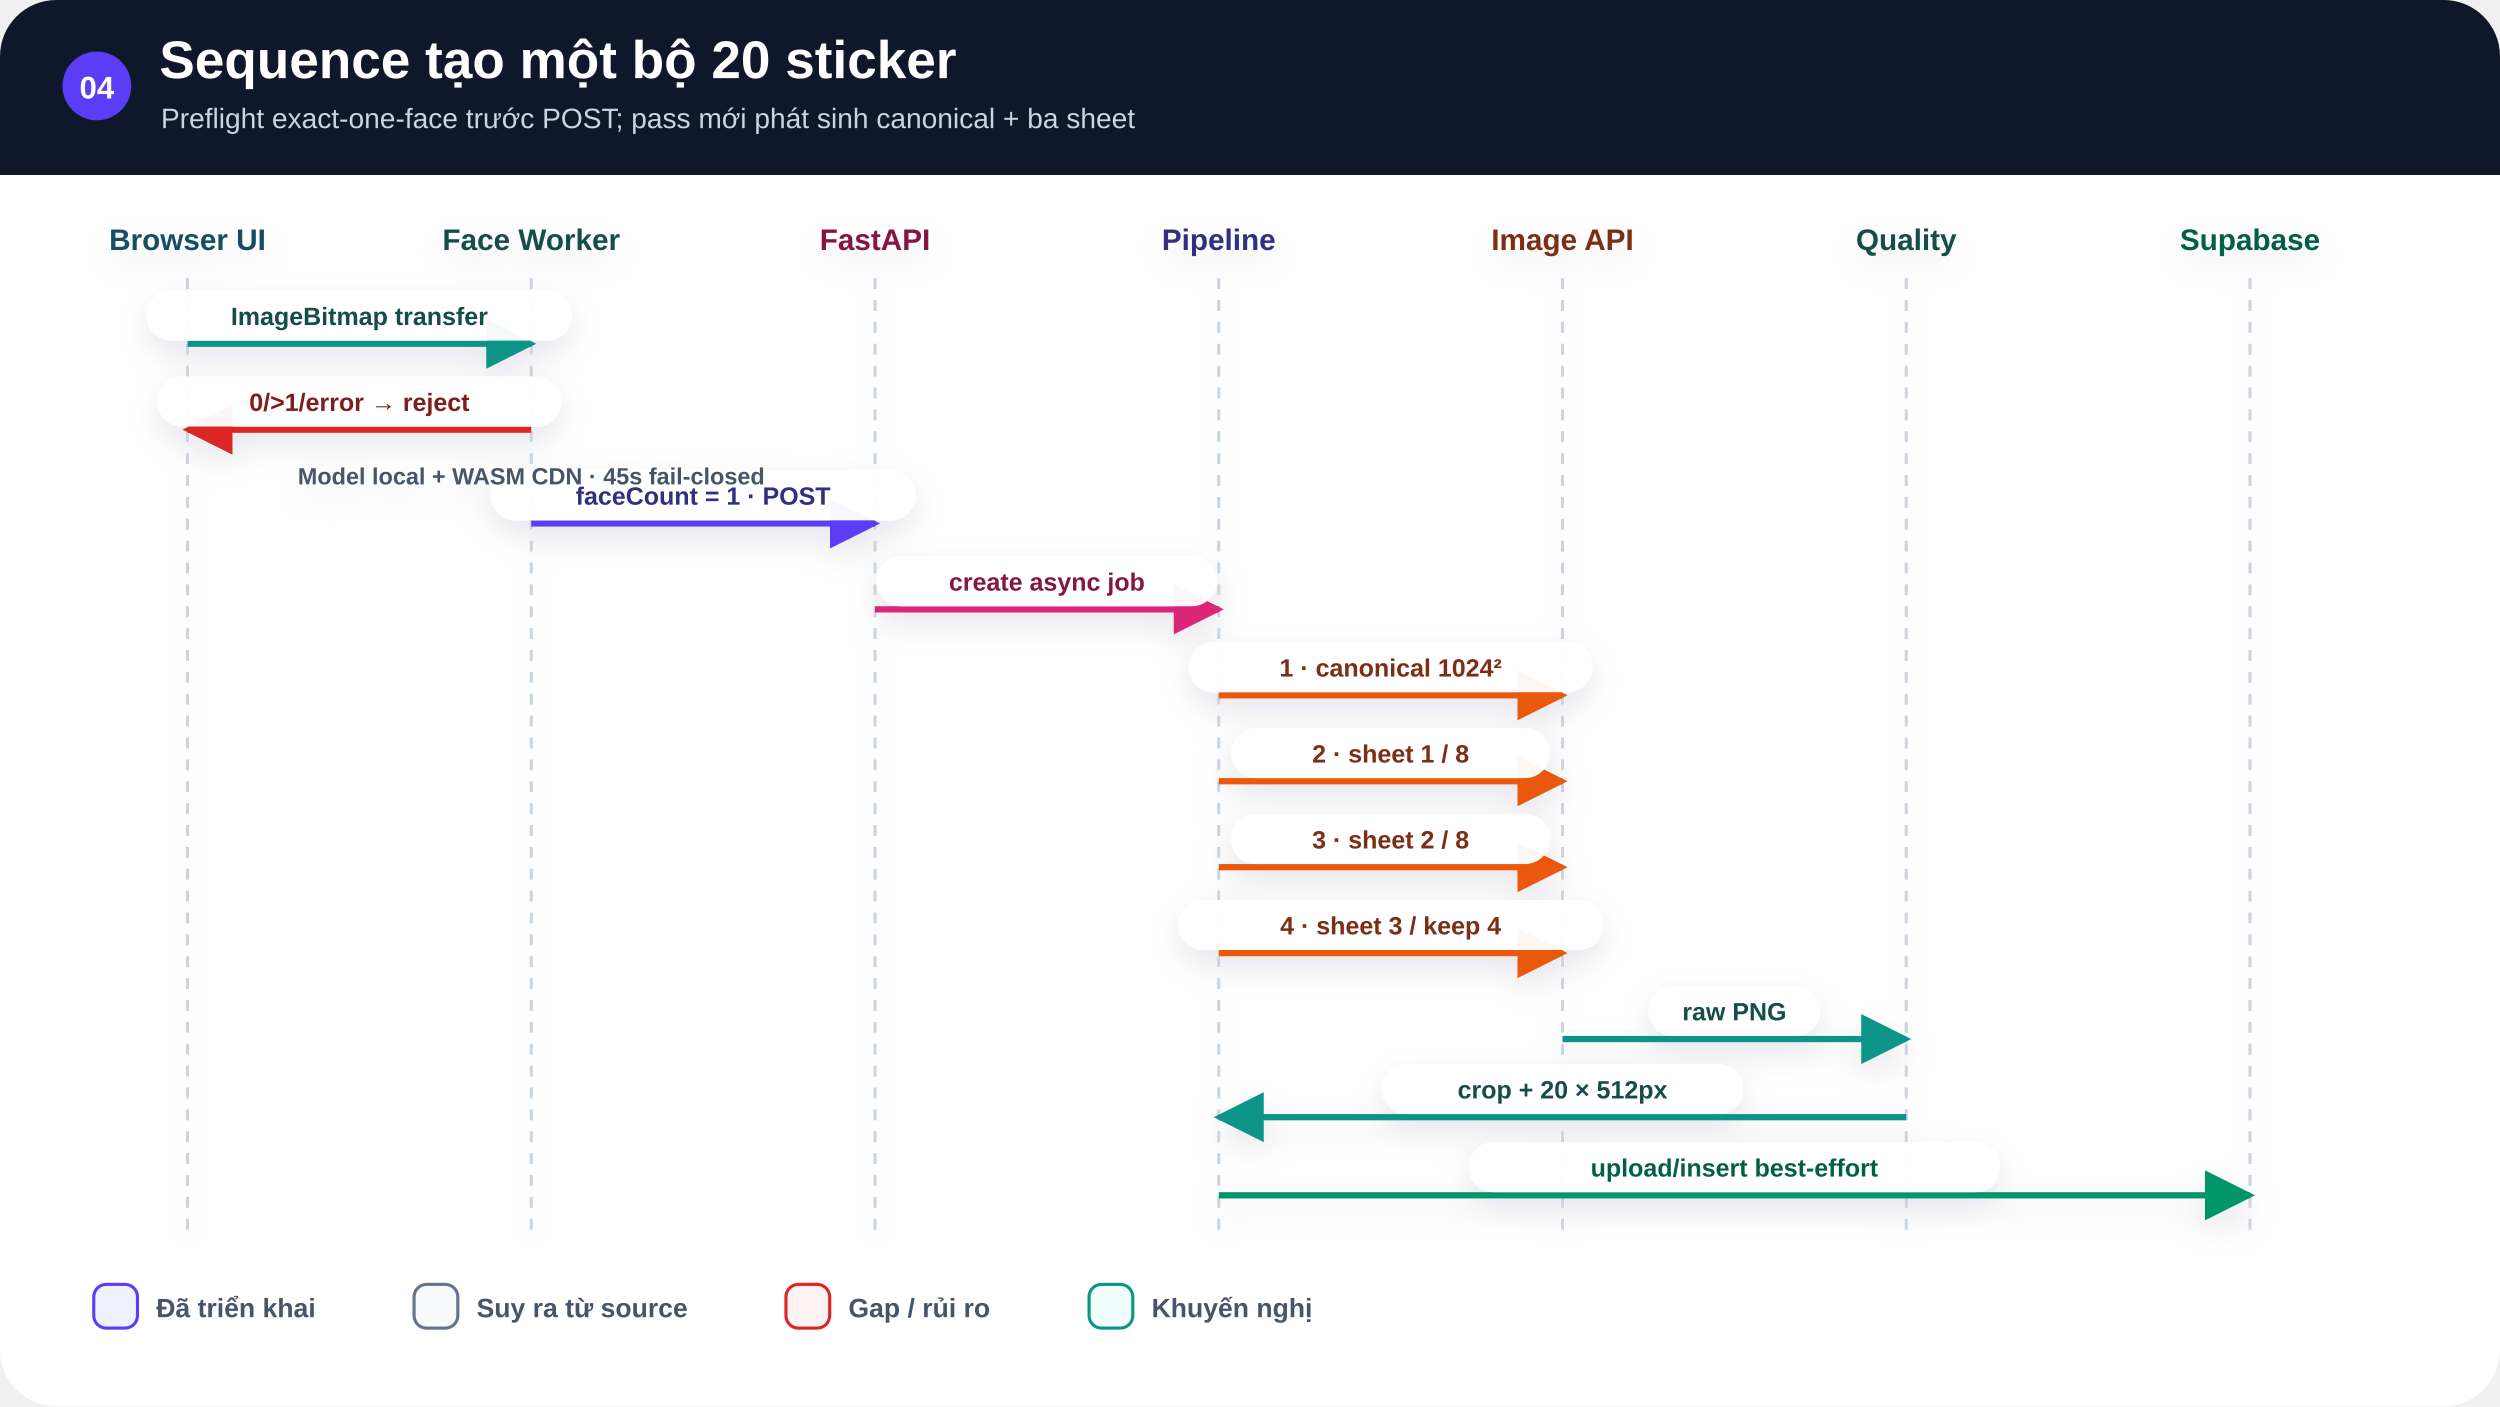
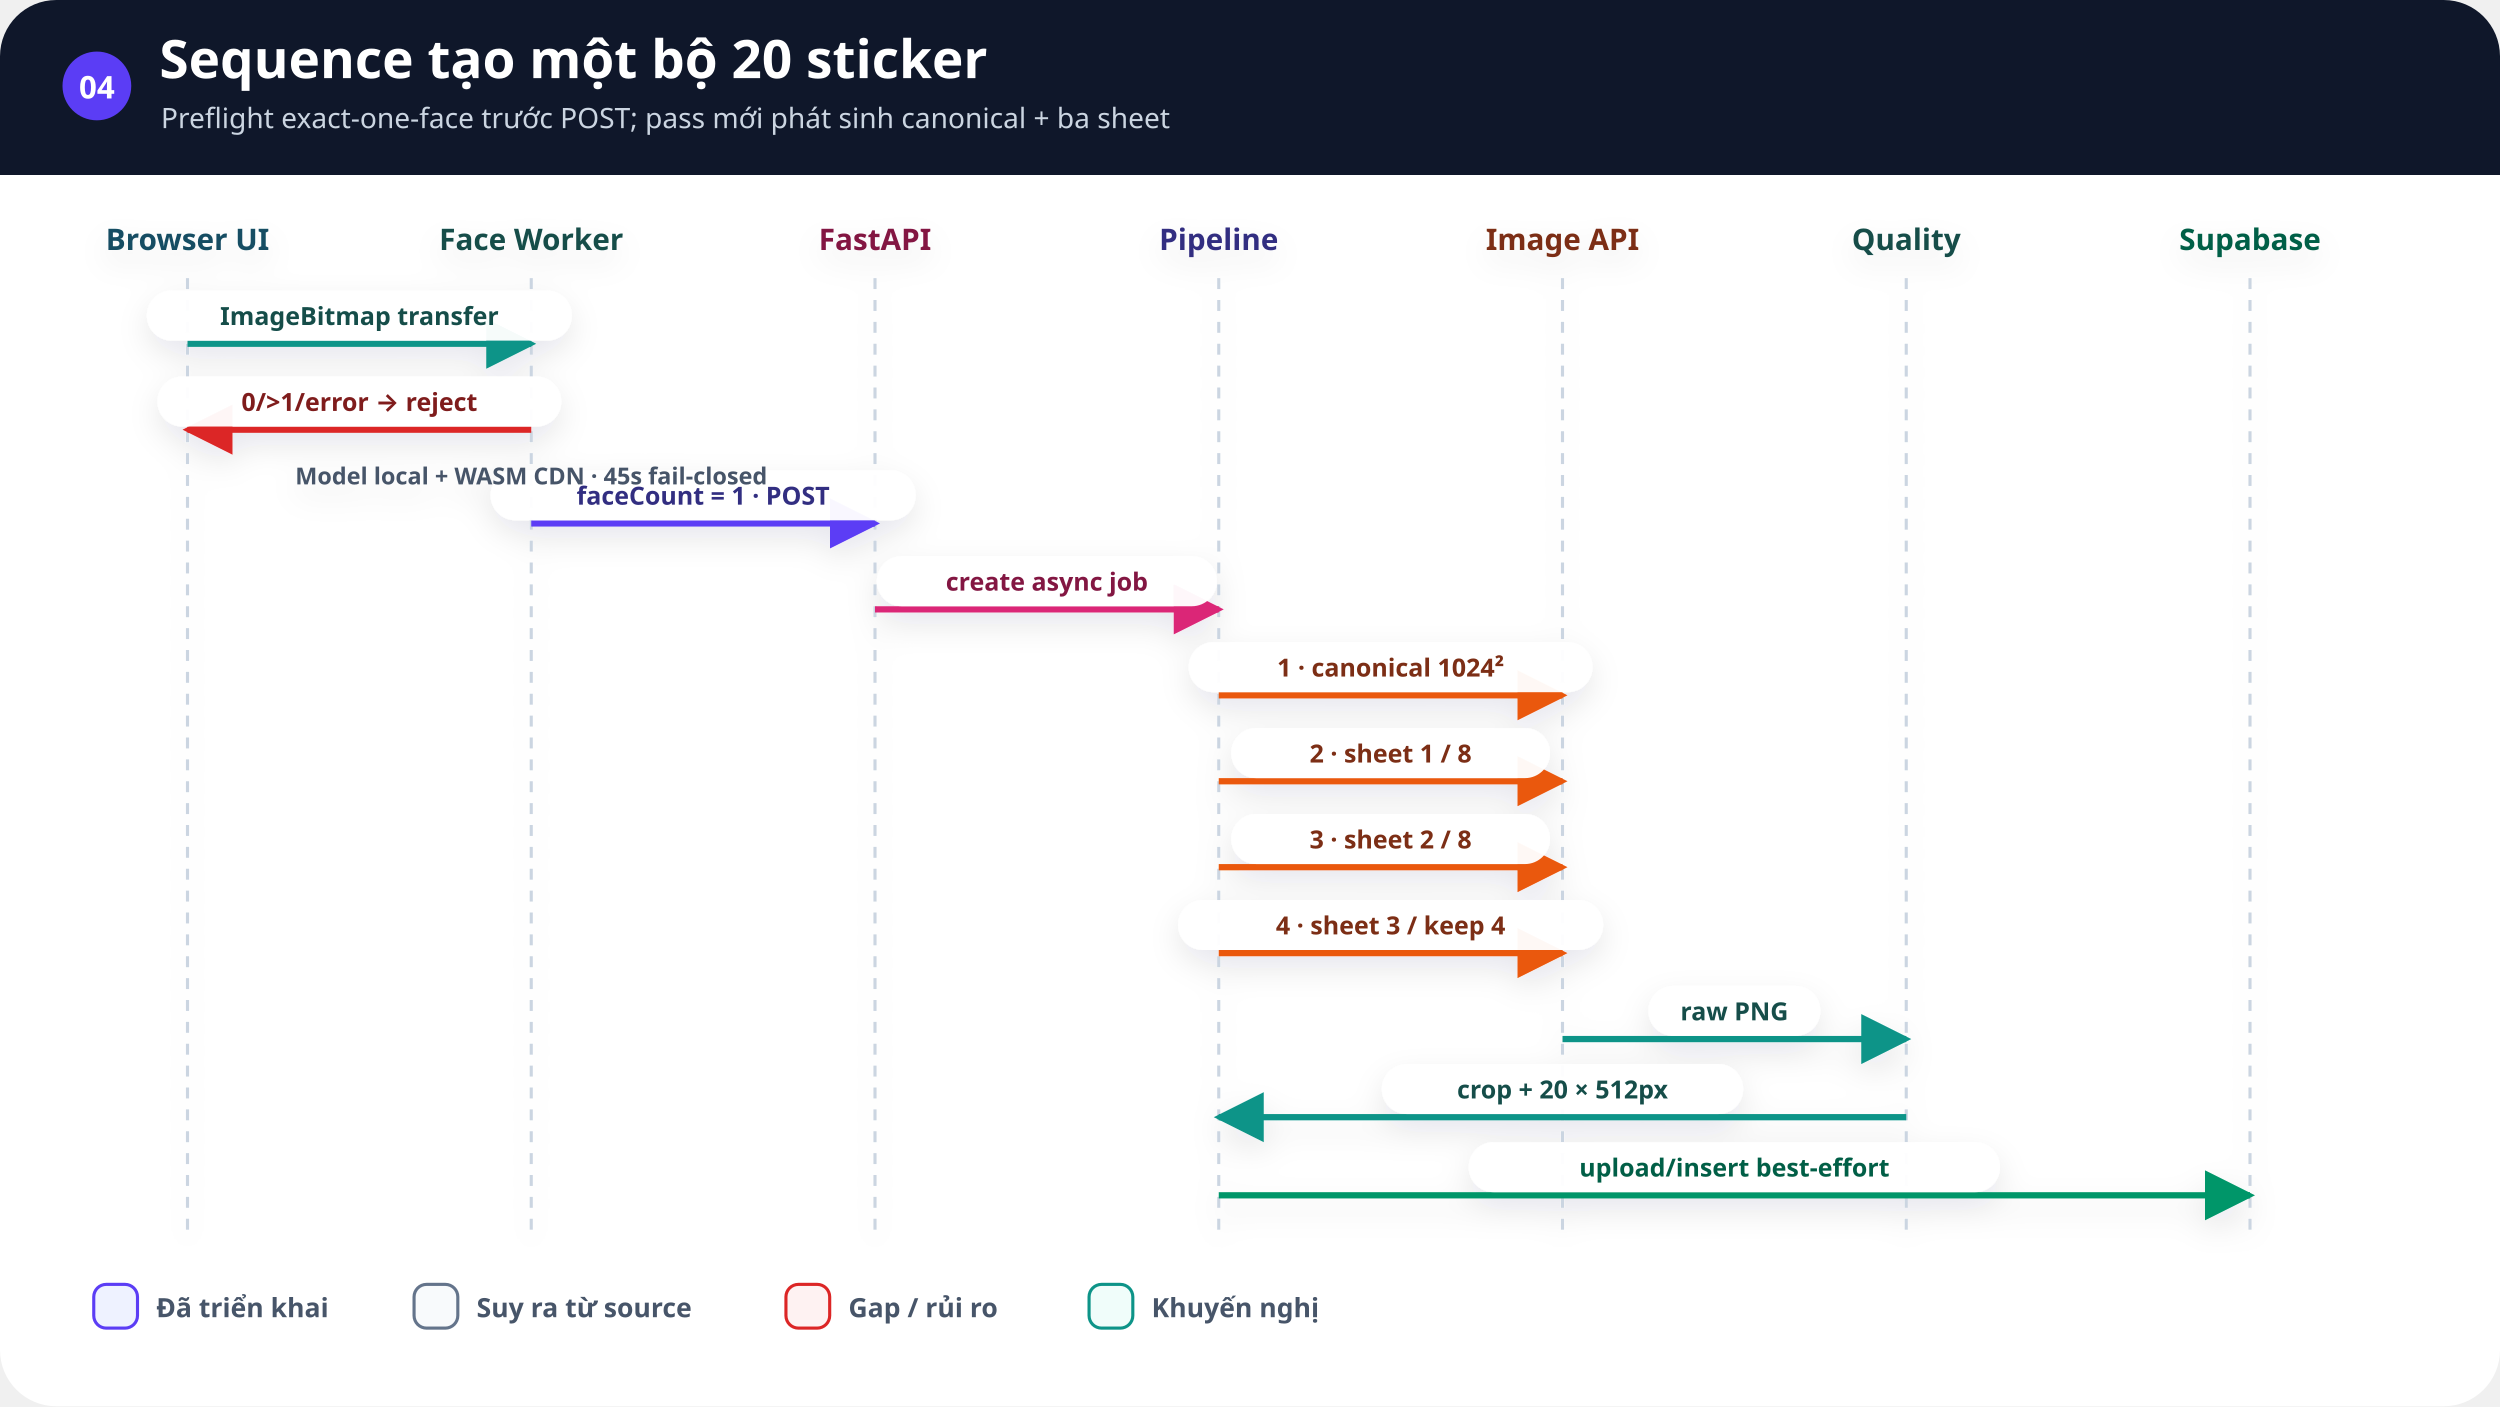
<svg xmlns="http://www.w3.org/2000/svg" width="1600" height="900" viewBox="0 0 1600 900">
  <defs>
    <filter id="shadow-generation-sequence" x="-20%" y="-20%" width="140%" height="140%">
      <feDropShadow dx="0" dy="8" stdDeviation="10" flood-color="#0F172A" flood-opacity="0.10" />
    </filter>
    <marker id="arrow-generation-sequence-client" viewBox="0 0 10 10" refX="9" refY="5" markerWidth="8" markerHeight="8" orient="auto-start-reverse">
      <path d="M 0 0 L 10 5 L 0 10 z" fill="#0891B2" />
    </marker>
    <marker id="arrow-generation-sequence-frontend" viewBox="0 0 10 10" refX="9" refY="5" markerWidth="8" markerHeight="8" orient="auto-start-reverse">
      <path d="M 0 0 L 10 5 L 0 10 z" fill="#5B3DF5" />
    </marker>
    <marker id="arrow-generation-sequence-backend" viewBox="0 0 10 10" refX="9" refY="5" markerWidth="8" markerHeight="8" orient="auto-start-reverse">
      <path d="M 0 0 L 10 5 L 0 10 z" fill="#DB2777" />
    </marker>
    <marker id="arrow-generation-sequence-data" viewBox="0 0 10 10" refX="9" refY="5" markerWidth="8" markerHeight="8" orient="auto-start-reverse">
      <path d="M 0 0 L 10 5 L 0 10 z" fill="#059669" />
    </marker>
    <marker id="arrow-generation-sequence-external" viewBox="0 0 10 10" refX="9" refY="5" markerWidth="8" markerHeight="8" orient="auto-start-reverse">
      <path d="M 0 0 L 10 5 L 0 10 z" fill="#EA580C" />
    </marker>
    <marker id="arrow-generation-sequence-quality" viewBox="0 0 10 10" refX="9" refY="5" markerWidth="8" markerHeight="8" orient="auto-start-reverse">
      <path d="M 0 0 L 10 5 L 0 10 z" fill="#0D9488" />
    </marker>
    <marker id="arrow-generation-sequence-risk" viewBox="0 0 10 10" refX="9" refY="5" markerWidth="8" markerHeight="8" orient="auto-start-reverse">
      <path d="M 0 0 L 10 5 L 0 10 z" fill="#DC2626" />
    </marker>
    <marker id="arrow-generation-sequence-neutral" viewBox="0 0 10 10" refX="9" refY="5" markerWidth="8" markerHeight="8" orient="auto-start-reverse">
      <path d="M 0 0 L 10 5 L 0 10 z" fill="#64748B" />
    </marker>
    <marker id="arrow-generation-sequence-ink" viewBox="0 0 10 10" refX="9" refY="5" markerWidth="8" markerHeight="8" orient="auto-start-reverse">
      <path d="M 0 0 L 10 5 L 0 10 z" fill="#0F172A" />
    </marker>
  </defs>
  <rect width="1600" height="900" rx="36" fill="#FFFFFF" />
  <rect x="0" y="0" width="1600" height="112" rx="36" fill="#0F172A" />
  <rect x="0" y="76" width="1600" height="36" fill="#0F172A" />
  <circle cx="62" cy="55" r="22" fill="#5B3DF5" />
-   <text x="62" y="63" text-anchor="middle" fill="#FFFFFF" font-family="Arial, sans-serif" font-size="20" font-weight="800">04</text>
-   <text x="102" y="50" text-anchor="start" fill="#FFFFFF" font-family="Arial, sans-serif" font-size="34" font-weight="800">Sequence tạo một bộ 20 sticker</text>
-   <text x="103" y="82" text-anchor="start" fill="#CBD5E1" font-family="Arial, sans-serif" font-size="18" font-weight="500">Preflight exact-one-face trước POST; pass mới phát sinh canonical + ba sheet</text>
+   <text x="62" y="63" text-anchor="middle" fill="#FFFFFF" font-family="'Segoe UI', system-ui, -apple-system, 'Noto Sans', sans-serif" font-size="20" font-weight="800">04</text>
+   <text x="102" y="50" text-anchor="start" fill="#FFFFFF" font-family="'Segoe UI', system-ui, -apple-system, 'Noto Sans', sans-serif" font-size="34" font-weight="800">Sequence tạo một bộ 20 sticker</text>
+   <text x="103" y="82" text-anchor="start" fill="#CBD5E1" font-family="'Segoe UI', system-ui, -apple-system, 'Noto Sans', sans-serif" font-size="18" font-weight="500">Preflight exact-one-face trước POST; pass mới phát sinh canonical + ba sheet</text>
  <g filter="url(#shadow-generation-sequence)">
-     <text x="120" y="160" text-anchor="middle" fill="#164E63" font-family="Arial, sans-serif" font-size="19" font-weight="800">Browser UI</text>
+     <text x="120" y="160" text-anchor="middle" fill="#164E63" font-family="'Segoe UI', system-ui, -apple-system, 'Noto Sans', sans-serif" font-size="19" font-weight="800">Browser UI</text>
    <line x1="120" y1="178" x2="120" y2="790" stroke="#CBD5E1" stroke-width="2" stroke-dasharray="7 7" />
-     <text x="340" y="160" text-anchor="middle" fill="#134E4A" font-family="Arial, sans-serif" font-size="19" font-weight="800">Face Worker</text>
+     <text x="340" y="160" text-anchor="middle" fill="#134E4A" font-family="'Segoe UI', system-ui, -apple-system, 'Noto Sans', sans-serif" font-size="19" font-weight="800">Face Worker</text>
    <line x1="340" y1="178" x2="340" y2="790" stroke="#CBD5E1" stroke-width="2" stroke-dasharray="7 7" />
-     <text x="560" y="160" text-anchor="middle" fill="#831843" font-family="Arial, sans-serif" font-size="19" font-weight="800">FastAPI</text>
+     <text x="560" y="160" text-anchor="middle" fill="#831843" font-family="'Segoe UI', system-ui, -apple-system, 'Noto Sans', sans-serif" font-size="19" font-weight="800">FastAPI</text>
    <line x1="560" y1="178" x2="560" y2="790" stroke="#CBD5E1" stroke-width="2" stroke-dasharray="7 7" />
-     <text x="780" y="160" text-anchor="middle" fill="#312E81" font-family="Arial, sans-serif" font-size="19" font-weight="800">Pipeline</text>
+     <text x="780" y="160" text-anchor="middle" fill="#312E81" font-family="'Segoe UI', system-ui, -apple-system, 'Noto Sans', sans-serif" font-size="19" font-weight="800">Pipeline</text>
    <line x1="780" y1="178" x2="780" y2="790" stroke="#CBD5E1" stroke-width="2" stroke-dasharray="7 7" />
-     <text x="1000" y="160" text-anchor="middle" fill="#7C2D12" font-family="Arial, sans-serif" font-size="19" font-weight="800">Image API</text>
+     <text x="1000" y="160" text-anchor="middle" fill="#7C2D12" font-family="'Segoe UI', system-ui, -apple-system, 'Noto Sans', sans-serif" font-size="19" font-weight="800">Image API</text>
    <line x1="1000" y1="178" x2="1000" y2="790" stroke="#CBD5E1" stroke-width="2" stroke-dasharray="7 7" />
-     <text x="1220" y="160" text-anchor="middle" fill="#134E4A" font-family="Arial, sans-serif" font-size="19" font-weight="800">Quality</text>
+     <text x="1220" y="160" text-anchor="middle" fill="#134E4A" font-family="'Segoe UI', system-ui, -apple-system, 'Noto Sans', sans-serif" font-size="19" font-weight="800">Quality</text>
    <line x1="1220" y1="178" x2="1220" y2="790" stroke="#CBD5E1" stroke-width="2" stroke-dasharray="7 7" />
-     <text x="1440" y="160" text-anchor="middle" fill="#065F46" font-family="Arial, sans-serif" font-size="19" font-weight="800">Supabase</text>
+     <text x="1440" y="160" text-anchor="middle" fill="#065F46" font-family="'Segoe UI', system-ui, -apple-system, 'Noto Sans', sans-serif" font-size="19" font-weight="800">Supabase</text>
    <line x1="1440" y1="178" x2="1440" y2="790" stroke="#CBD5E1" stroke-width="2" stroke-dasharray="7 7" />
    <g>
      <path d="M 120 220 L 340 220" fill="none" stroke="#0D9488" stroke-width="4" marker-end="url(#arrow-generation-sequence-quality)" />
      <rect x="94" y="186" width="272" height="32" rx="16" fill="#FFFFFF" opacity="0.96" />
-       <text x="230" y="208" text-anchor="middle" fill="#134E4A" font-family="Arial, sans-serif" font-size="16" font-weight="700">ImageBitmap transfer</text>
+       <text x="230" y="208" text-anchor="middle" fill="#134E4A" font-family="'Segoe UI', system-ui, -apple-system, 'Noto Sans', sans-serif" font-size="16" font-weight="700">ImageBitmap transfer</text>
    </g>
    <g>
      <path d="M 340 275 L 120 275" fill="none" stroke="#DC2626" stroke-width="4" marker-end="url(#arrow-generation-sequence-risk)" />
      <rect x="100.8" y="241" width="258.4" height="32" rx="16" fill="#FFFFFF" opacity="0.96" />
-       <text x="230" y="263" text-anchor="middle" fill="#7F1D1D" font-family="Arial, sans-serif" font-size="16" font-weight="700">0/&gt;1/error → reject</text>
+       <text x="230" y="263" text-anchor="middle" fill="#7F1D1D" font-family="'Segoe UI', system-ui, -apple-system, 'Noto Sans', sans-serif" font-size="16" font-weight="700">0/&gt;1/error → reject</text>
    </g>
    <g>
      <path d="M 340 335 L 560 335" fill="none" stroke="#5B3DF5" stroke-width="4" marker-end="url(#arrow-generation-sequence-frontend)" />
      <rect x="314" y="301" width="272" height="32" rx="16" fill="#FFFFFF" opacity="0.96" />
-       <text x="450" y="323" text-anchor="middle" fill="#312E81" font-family="Arial, sans-serif" font-size="16" font-weight="700">faceCount = 1 · POST</text>
+       <text x="450" y="323" text-anchor="middle" fill="#312E81" font-family="'Segoe UI', system-ui, -apple-system, 'Noto Sans', sans-serif" font-size="16" font-weight="700">faceCount = 1 · POST</text>
    </g>
    <g>
      <path d="M 560 390 L 780 390" fill="none" stroke="#DB2777" stroke-width="4" marker-end="url(#arrow-generation-sequence-backend)" />
      <rect x="561.2" y="356" width="217.6" height="32" rx="16" fill="#FFFFFF" opacity="0.96" />
-       <text x="670" y="378" text-anchor="middle" fill="#831843" font-family="Arial, sans-serif" font-size="16" font-weight="700">create async job</text>
+       <text x="670" y="378" text-anchor="middle" fill="#831843" font-family="'Segoe UI', system-ui, -apple-system, 'Noto Sans', sans-serif" font-size="16" font-weight="700">create async job</text>
    </g>
    <g>
      <path d="M 780 445 L 1000 445" fill="none" stroke="#EA580C" stroke-width="4" marker-end="url(#arrow-generation-sequence-external)" />
      <rect x="760.8" y="411" width="258.4" height="32" rx="16" fill="#FFFFFF" opacity="0.96" />
-       <text x="890" y="433" text-anchor="middle" fill="#7C2D12" font-family="Arial, sans-serif" font-size="16" font-weight="700">1 · canonical 1024²</text>
+       <text x="890" y="433" text-anchor="middle" fill="#7C2D12" font-family="'Segoe UI', system-ui, -apple-system, 'Noto Sans', sans-serif" font-size="16" font-weight="700">1 · canonical 1024²</text>
    </g>
    <g>
      <path d="M 780 500 L 1000 500" fill="none" stroke="#EA580C" stroke-width="4" marker-end="url(#arrow-generation-sequence-external)" />
      <rect x="788" y="466" width="204" height="32" rx="16" fill="#FFFFFF" opacity="0.96" />
-       <text x="890" y="488" text-anchor="middle" fill="#7C2D12" font-family="Arial, sans-serif" font-size="16" font-weight="700">2 · sheet 1 / 8</text>
+       <text x="890" y="488" text-anchor="middle" fill="#7C2D12" font-family="'Segoe UI', system-ui, -apple-system, 'Noto Sans', sans-serif" font-size="16" font-weight="700">2 · sheet 1 / 8</text>
    </g>
    <g>
      <path d="M 780 555 L 1000 555" fill="none" stroke="#EA580C" stroke-width="4" marker-end="url(#arrow-generation-sequence-external)" />
      <rect x="788" y="521" width="204" height="32" rx="16" fill="#FFFFFF" opacity="0.96" />
-       <text x="890" y="543" text-anchor="middle" fill="#7C2D12" font-family="Arial, sans-serif" font-size="16" font-weight="700">3 · sheet 2 / 8</text>
+       <text x="890" y="543" text-anchor="middle" fill="#7C2D12" font-family="'Segoe UI', system-ui, -apple-system, 'Noto Sans', sans-serif" font-size="16" font-weight="700">3 · sheet 2 / 8</text>
    </g>
    <g>
      <path d="M 780 610 L 1000 610" fill="none" stroke="#EA580C" stroke-width="4" marker-end="url(#arrow-generation-sequence-external)" />
      <rect x="754" y="576" width="272" height="32" rx="16" fill="#FFFFFF" opacity="0.96" />
-       <text x="890" y="598" text-anchor="middle" fill="#7C2D12" font-family="Arial, sans-serif" font-size="16" font-weight="700">4 · sheet 3 / keep 4</text>
+       <text x="890" y="598" text-anchor="middle" fill="#7C2D12" font-family="'Segoe UI', system-ui, -apple-system, 'Noto Sans', sans-serif" font-size="16" font-weight="700">4 · sheet 3 / keep 4</text>
    </g>
    <g>
      <path d="M 1000 665 L 1220 665" fill="none" stroke="#0D9488" stroke-width="4" marker-end="url(#arrow-generation-sequence-quality)" />
      <rect x="1055" y="631" width="110" height="32" rx="16" fill="#FFFFFF" opacity="0.96" />
-       <text x="1110" y="653" text-anchor="middle" fill="#134E4A" font-family="Arial, sans-serif" font-size="16" font-weight="700">raw PNG</text>
+       <text x="1110" y="653" text-anchor="middle" fill="#134E4A" font-family="'Segoe UI', system-ui, -apple-system, 'Noto Sans', sans-serif" font-size="16" font-weight="700">raw PNG</text>
    </g>
    <g>
      <path d="M 1220 715 L 780 715" fill="none" stroke="#0D9488" stroke-width="4" marker-end="url(#arrow-generation-sequence-quality)" />
      <rect x="884.4" y="681" width="231.2" height="32" rx="16" fill="#FFFFFF" opacity="0.96" />
-       <text x="1000" y="703" text-anchor="middle" fill="#134E4A" font-family="Arial, sans-serif" font-size="16" font-weight="700">crop + 20 × 512px</text>
+       <text x="1000" y="703" text-anchor="middle" fill="#134E4A" font-family="'Segoe UI', system-ui, -apple-system, 'Noto Sans', sans-serif" font-size="16" font-weight="700">crop + 20 × 512px</text>
    </g>
    <g>
      <path d="M 780 765 L 1440 765" fill="none" stroke="#059669" stroke-width="4" marker-end="url(#arrow-generation-sequence-data)" />
      <rect x="940" y="731" width="340" height="32" rx="16" fill="#FFFFFF" opacity="0.96" />
-       <text x="1110" y="753" text-anchor="middle" fill="#065F46" font-family="Arial, sans-serif" font-size="16" font-weight="700">upload/insert best-effort</text>
+       <text x="1110" y="753" text-anchor="middle" fill="#065F46" font-family="'Segoe UI', system-ui, -apple-system, 'Noto Sans', sans-serif" font-size="16" font-weight="700">upload/insert best-effort</text>
    </g>
-     <text x="340" y="310" text-anchor="middle" fill="#475569" font-family="Arial, sans-serif" font-size="15" font-weight="700">Model local + WASM CDN · 45s fail-closed</text>
+     <text x="340" y="310" text-anchor="middle" fill="#475569" font-family="'Segoe UI', system-ui, -apple-system, 'Noto Sans', sans-serif" font-size="15" font-weight="700">Model local + WASM CDN · 45s fail-closed</text>
  </g>
  <g>
    <rect x="60" y="822" width="28" height="28" rx="8" fill="#EEF2FF" stroke="#5B3DF5" stroke-width="2" />
-     <text x="100" y="843" text-anchor="start" fill="#475569" font-family="Arial, sans-serif" font-size="17" font-weight="600">Đã triển khai</text>
+     <text x="100" y="843" text-anchor="start" fill="#475569" font-family="'Segoe UI', system-ui, -apple-system, 'Noto Sans', sans-serif" font-size="17" font-weight="600">Đã triển khai</text>
    <rect x="265" y="822" width="28" height="28" rx="8" fill="#F8FAFC" stroke="#64748B" stroke-width="2" />
-     <text x="305" y="843" text-anchor="start" fill="#475569" font-family="Arial, sans-serif" font-size="17" font-weight="600">Suy ra từ source</text>
+     <text x="305" y="843" text-anchor="start" fill="#475569" font-family="'Segoe UI', system-ui, -apple-system, 'Noto Sans', sans-serif" font-size="17" font-weight="600">Suy ra từ source</text>
    <rect x="503" y="822" width="28" height="28" rx="8" fill="#FEF2F2" stroke="#DC2626" stroke-width="2" />
-     <text x="543" y="843" text-anchor="start" fill="#475569" font-family="Arial, sans-serif" font-size="17" font-weight="600">Gap / rủi ro</text>
+     <text x="543" y="843" text-anchor="start" fill="#475569" font-family="'Segoe UI', system-ui, -apple-system, 'Noto Sans', sans-serif" font-size="17" font-weight="600">Gap / rủi ro</text>
    <rect x="697" y="822" width="28" height="28" rx="8" fill="#F0FDFA" stroke="#0D9488" stroke-width="2" />
-     <text x="737" y="843" text-anchor="start" fill="#475569" font-family="Arial, sans-serif" font-size="17" font-weight="600">Khuyến nghị</text>
+     <text x="737" y="843" text-anchor="start" fill="#475569" font-family="'Segoe UI', system-ui, -apple-system, 'Noto Sans', sans-serif" font-size="17" font-weight="600">Khuyến nghị</text>
  </g>
</svg>
